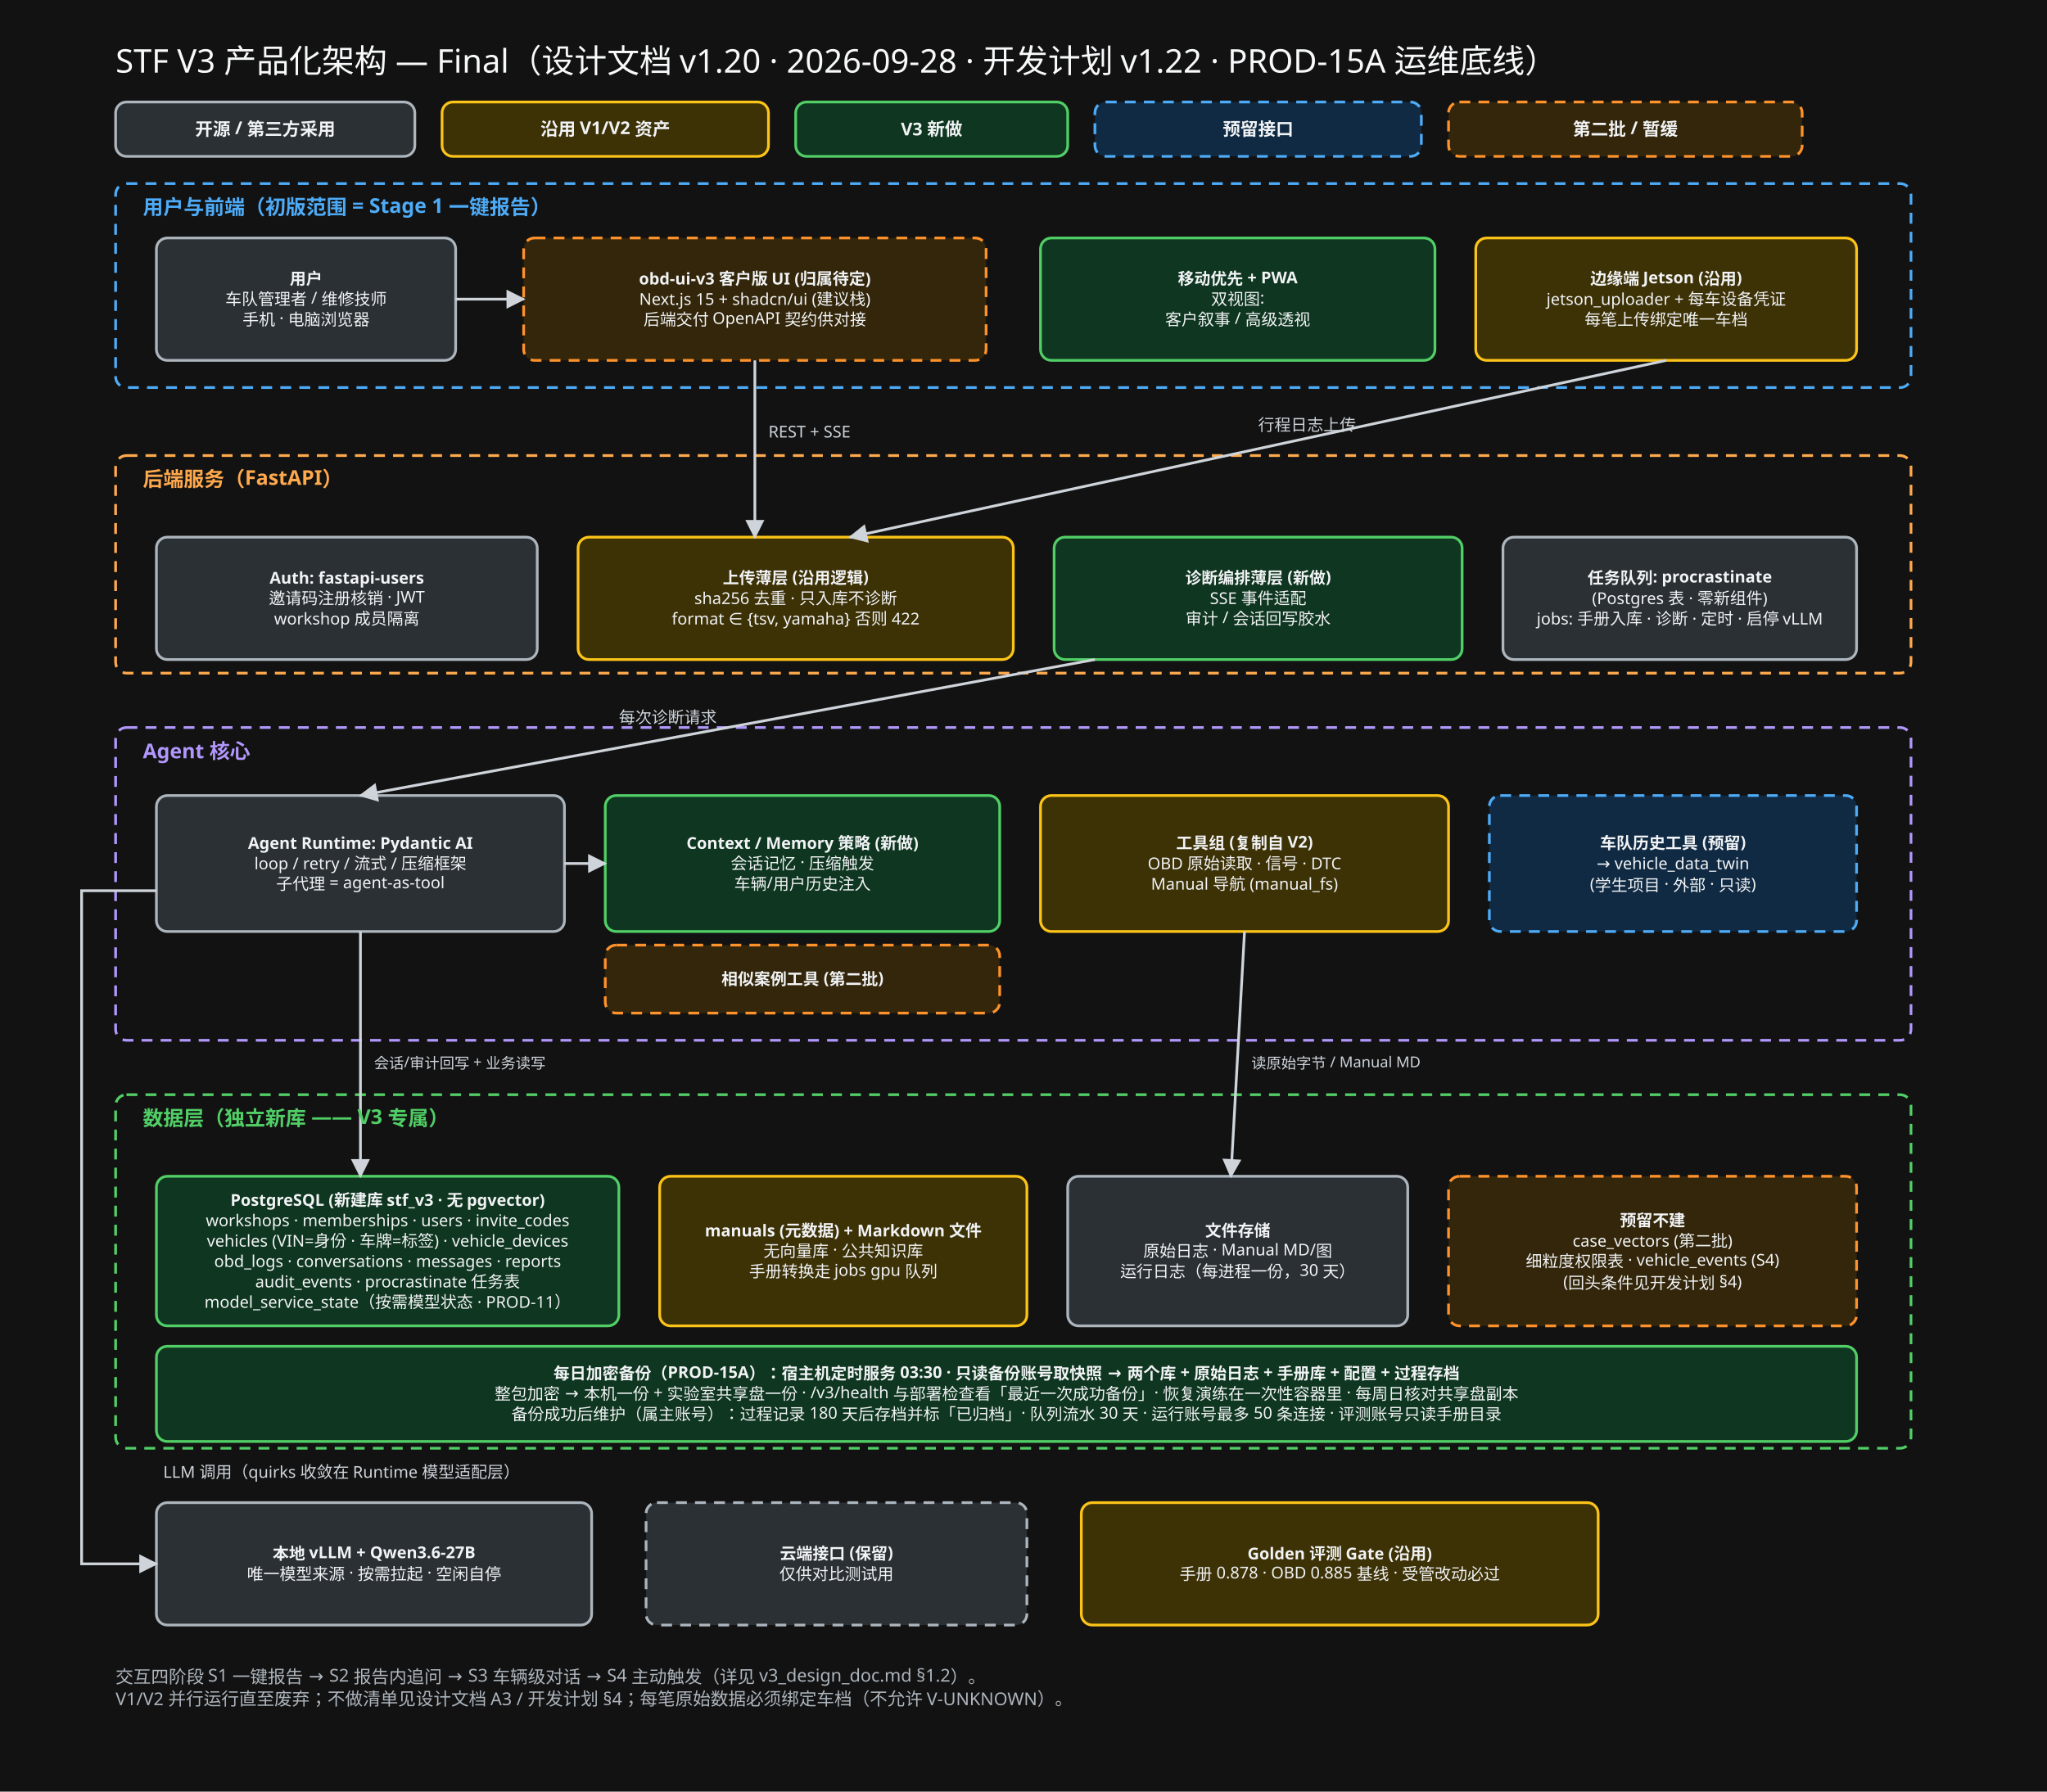
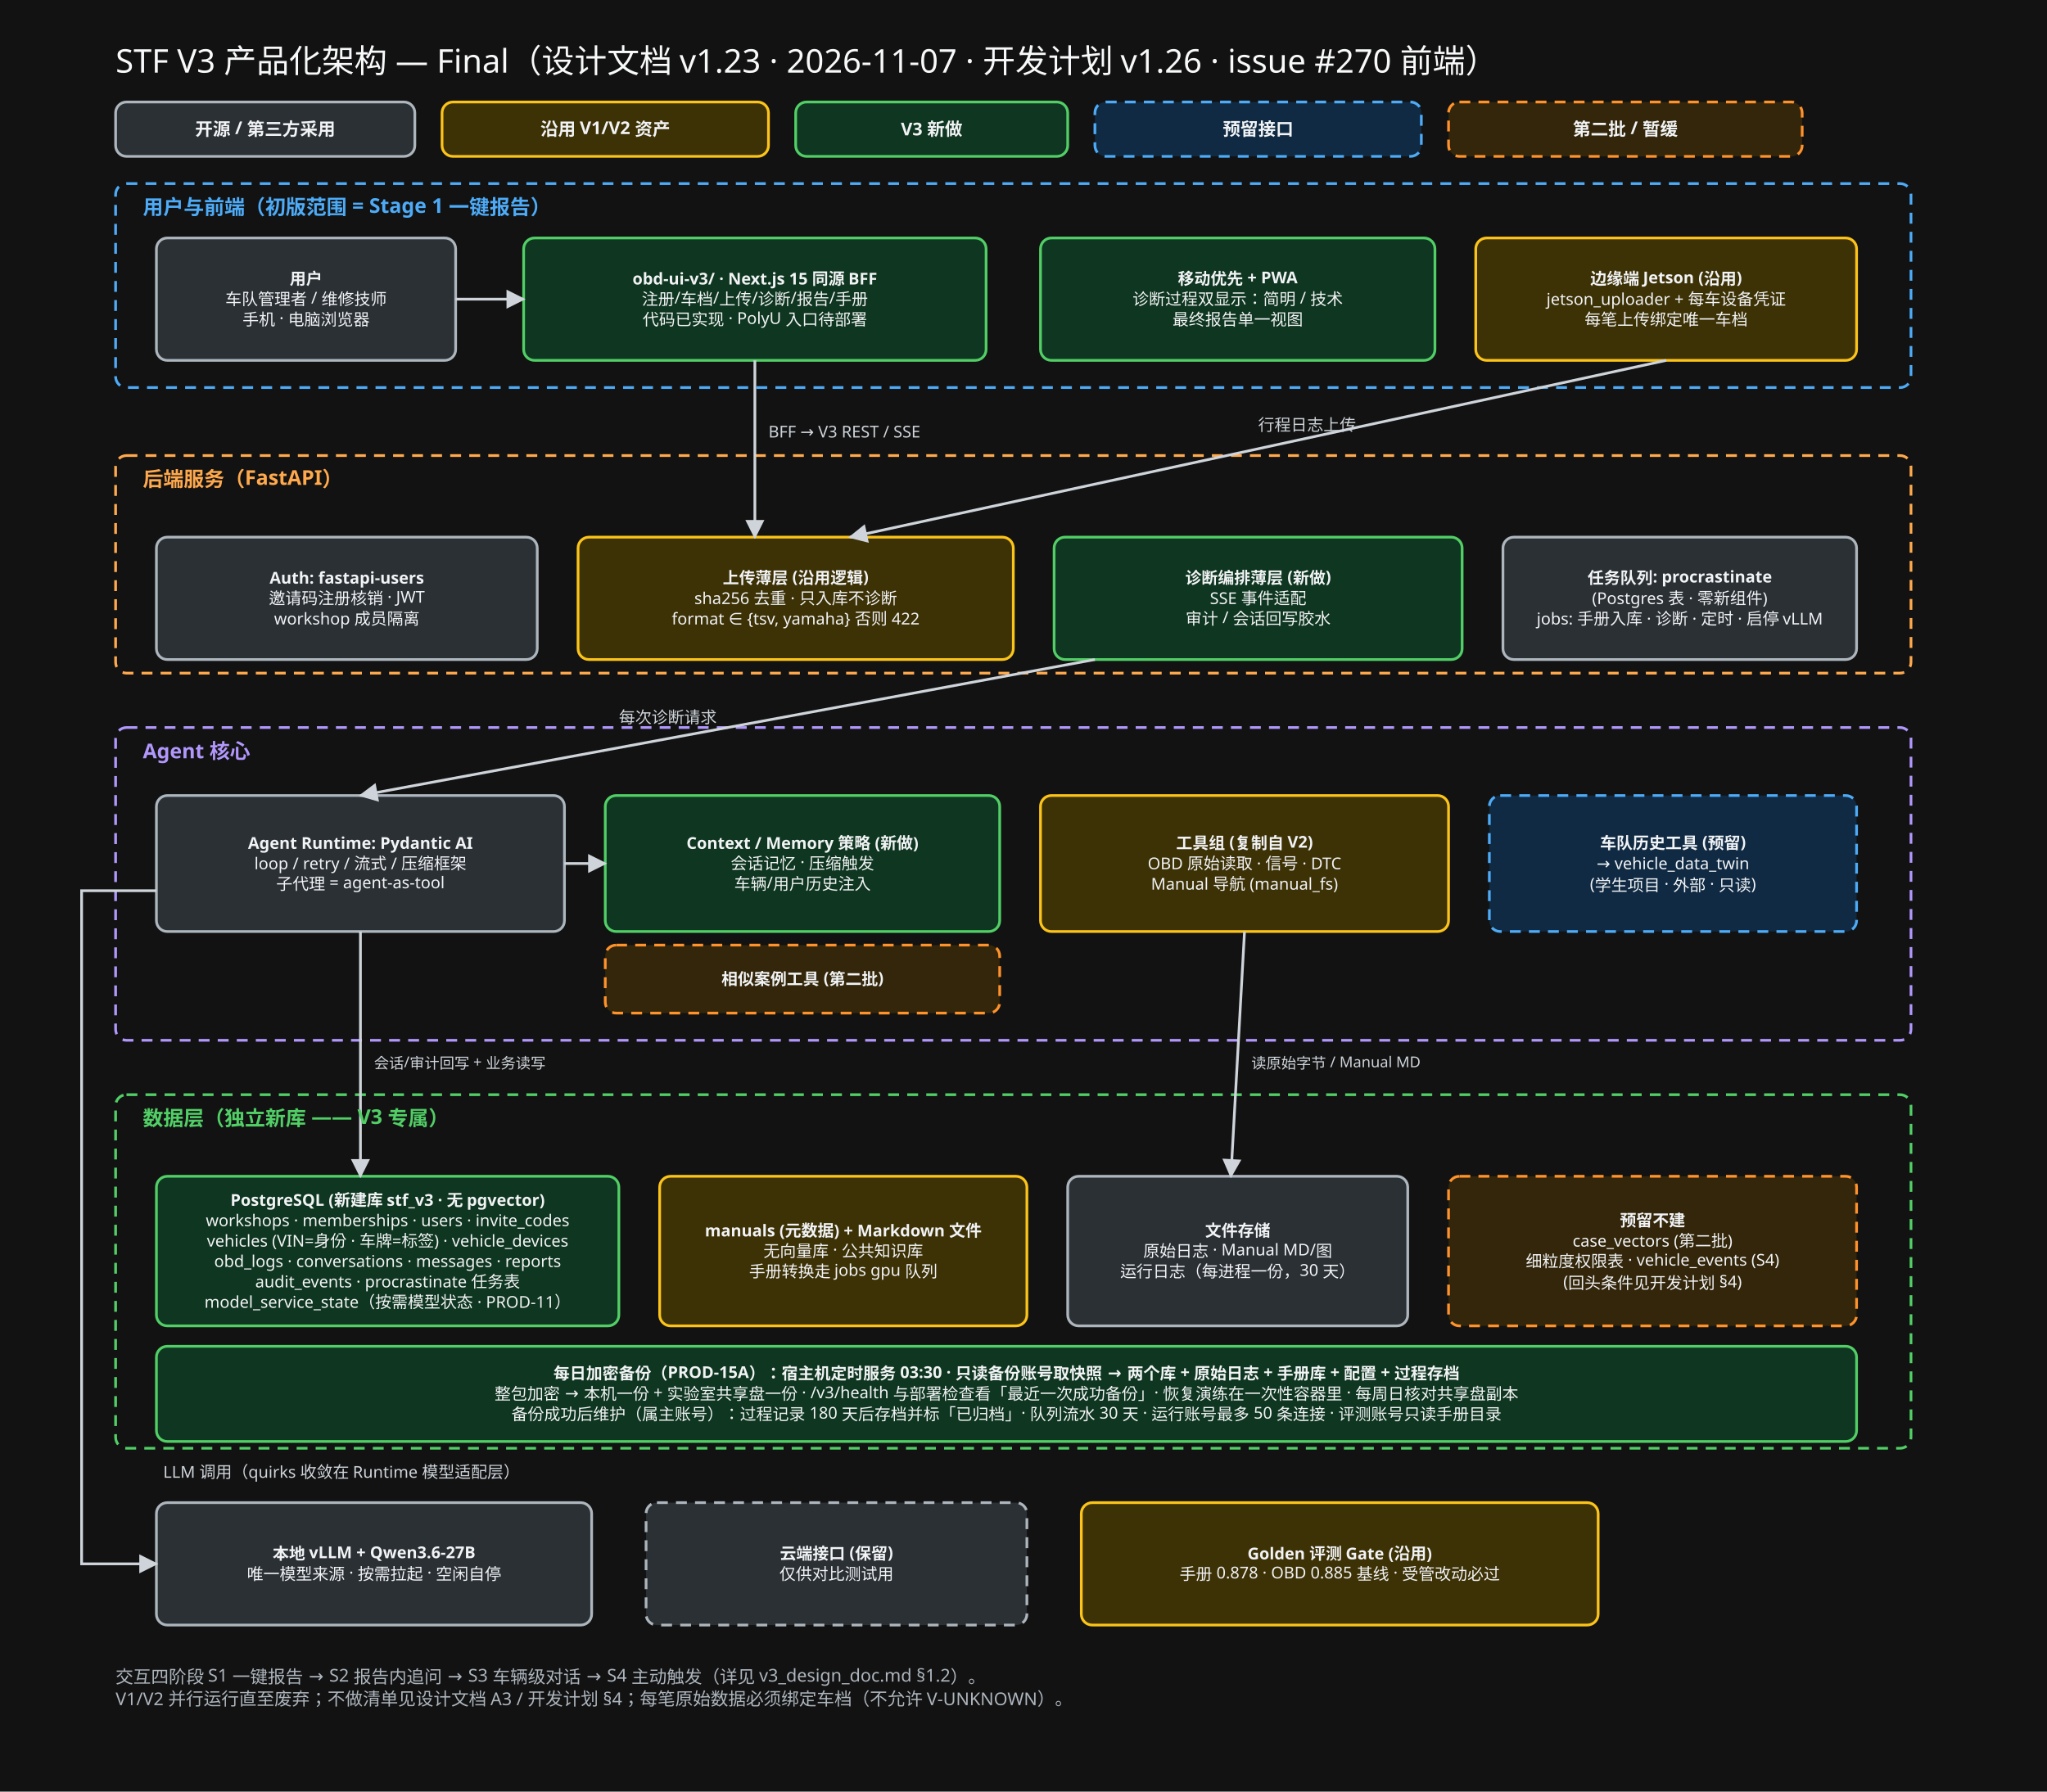
<svg xmlns="http://www.w3.org/2000/svg" viewBox="-25 -75 1505 1317.5" font-family="Segoe UI, Microsoft YaHei, sans-serif">
  <defs>
    <marker id="ah" viewBox="0 0 10 10" refX="9" refY="5" markerWidth="7" markerHeight="7" orient="auto-start-reverse">
      <path d="M0,0 L10,5 L0,10 z" fill="#ced4da" />
    </marker>
  </defs>
  <rect x="-25" y="-75" width="1505" height="1317.5" fill="#121212" />
  <rect x="60" y="0" width="220" height="40" rx="8" fill="#2b3035" stroke="#adb5bd" stroke-width="2" />
  <rect x="300" y="0" width="240" height="40" rx="8" fill="#3d3106" stroke="#fcc419" stroke-width="2" />
  <rect x="560" y="0" width="200" height="40" rx="8" fill="#0f3620" stroke="#51cf66" stroke-width="2" />
  <rect x="780" y="0" width="240" height="40" rx="8" fill="#102a43" stroke="#4dabf7" stroke-width="2" stroke-dasharray="8 6" />
  <rect x="1040" y="0" width="260" height="40" rx="8" fill="#33260a" stroke="#ff922b" stroke-width="2" stroke-dasharray="8 6" />
  <rect x="60" y="60" width="1320" height="150" rx="8" fill="transparent" stroke="#4dabf7" stroke-width="2" stroke-dasharray="8 6" />
  <rect x="90" y="100" width="220" height="90" rx="8" fill="#2b3035" stroke="#adb5bd" stroke-width="2" />
-   <rect x="360" y="100" width="340" height="90" rx="8" fill="#33260a" stroke="#ff922b" stroke-width="2" stroke-dasharray="8 6" />
+   <rect x="360" y="100" width="340" height="90" rx="8" fill="#0f3620" stroke="#51cf66" stroke-width="2" />
  <rect x="740" y="100" width="290" height="90" rx="8" fill="#0f3620" stroke="#51cf66" stroke-width="2" />
  <rect x="1060" y="100" width="280" height="90" rx="8" fill="#3d3106" stroke="#fcc419" stroke-width="2" />
  <rect x="60" y="260" width="1320" height="160" rx="8" fill="transparent" stroke="#ffa94d" stroke-width="2" stroke-dasharray="8 6" />
  <rect x="90" y="320" width="280" height="90" rx="8" fill="#2b3035" stroke="#adb5bd" stroke-width="2" />
  <rect x="400" y="320" width="320" height="90" rx="8" fill="#3d3106" stroke="#fcc419" stroke-width="2" />
  <rect x="750" y="320" width="300" height="90" rx="8" fill="#0f3620" stroke="#51cf66" stroke-width="2" />
  <rect x="1080" y="320" width="260" height="90" rx="8" fill="#2b3035" stroke="#adb5bd" stroke-width="2" />
  <rect x="60" y="460" width="1320" height="230" rx="8" fill="transparent" stroke="#b197fc" stroke-width="2" stroke-dasharray="8 6" />
  <rect x="90" y="510" width="300" height="100" rx="8" fill="#2b3035" stroke="#adb5bd" stroke-width="2" />
  <rect x="420" y="510" width="290" height="100" rx="8" fill="#0f3620" stroke="#51cf66" stroke-width="2" />
  <rect x="740" y="510" width="300" height="100" rx="8" fill="#3d3106" stroke="#fcc419" stroke-width="2" />
  <rect x="1070" y="510" width="270" height="100" rx="8" fill="#102a43" stroke="#4dabf7" stroke-width="2" stroke-dasharray="8 6" />
  <rect x="420" y="620" width="290" height="50" rx="8" fill="#33260a" stroke="#ff922b" stroke-width="2" stroke-dasharray="8 6" />
  <rect x="60" y="730" width="1320" height="260" rx="8" fill="transparent" stroke="#51cf66" stroke-width="2" stroke-dasharray="8 6" />
  <rect x="90" y="790" width="340" height="110" rx="8" fill="#0f3620" stroke="#51cf66" stroke-width="2" />
  <rect x="460" y="790" width="270" height="110" rx="8" fill="#3d3106" stroke="#fcc419" stroke-width="2" />
  <rect x="760" y="790" width="250" height="110" rx="8" fill="#2b3035" stroke="#adb5bd" stroke-width="2" />
  <rect x="1040" y="790" width="300" height="110" rx="8" fill="#33260a" stroke="#ff922b" stroke-width="2" stroke-dasharray="8 6" />
  <rect x="90" y="915" width="1250" height="70" rx="8" fill="#0f3620" stroke="#51cf66" stroke-width="2" />
  <rect x="90" y="1030" width="320" height="90" rx="8" fill="#2b3035" stroke="#adb5bd" stroke-width="2" />
  <rect x="450" y="1030" width="280" height="90" rx="8" fill="#2b3035" stroke="#adb5bd" stroke-width="2" stroke-dasharray="8 6" />
  <rect x="770" y="1030" width="380" height="90" rx="8" fill="#3d3106" stroke="#fcc419" stroke-width="2" />
  <polyline points="310,145 360,145" fill="none" stroke="#ced4da" stroke-width="2" marker-end="url(#ah)" />
  <polyline points="530,190 530,320" fill="none" stroke="#ced4da" stroke-width="2" marker-end="url(#ah)" />
  <polyline points="1200,190 600,320" fill="none" stroke="#ced4da" stroke-width="2" marker-end="url(#ah)" />
  <polyline points="780,410 240,510" fill="none" stroke="#ced4da" stroke-width="2" marker-end="url(#ah)" />
  <polyline points="390,560 420,560" fill="none" stroke="#ced4da" stroke-width="2" marker-end="url(#ah)" />
  <polyline points="240,610 240,790" fill="none" stroke="#ced4da" stroke-width="2" marker-end="url(#ah)" />
  <polyline points="890,610 880,790" fill="none" stroke="#ced4da" stroke-width="2" marker-end="url(#ah)" />
  <polyline points="90,580 35,580 35,1075 90,1075" fill="none" stroke="#ced4da" stroke-width="2" marker-end="url(#ah)" />
-   <text x="60" y="-21.60" font-size="24" fill="#f8f9fa">STF V3 产品化架构 — Final（设计文档 v1.20 · 2026-09-28 · 开发计划 v1.22 · PROD-15A 运维底线）</text>
+   <text x="60" y="-21.60" font-size="24" fill="#f8f9fa">STF V3 产品化架构 — Final（设计文档 v1.23 · 2026-11-07 · 开发计划 v1.26 · issue #270 前端）</text>
  <text x="170.0" y="24.55" text-anchor="middle" font-size="13" fill="#f1f3f5" font-weight="600">开源 / 第三方采用</text>
  <text x="420.0" y="24.55" text-anchor="middle" font-size="13" fill="#f1f3f5" font-weight="600">沿用 V1/V2 资产</text>
  <text x="660.0" y="24.55" text-anchor="middle" font-size="13" fill="#f1f3f5" font-weight="600">V3 新做</text>
  <text x="900.0" y="24.55" text-anchor="middle" font-size="13" fill="#f1f3f5" font-weight="600">预留接口</text>
  <text x="1170.0" y="24.55" text-anchor="middle" font-size="13" fill="#f1f3f5" font-weight="600">第二批 / 暂缓</text>
  <text x="80" y="82.62" font-size="15" fill="#4dabf7" font-weight="600">用户与前端（初版范围 = Stage 1 一键报告）</text>
  <text x="200.0" y="134.20" text-anchor="middle" font-size="12" fill="#f1f3f5" font-weight="600">用户</text>
  <text x="200.0" y="149.20" text-anchor="middle" font-size="12" fill="#f1f3f5">车队管理者 / 维修技师</text>
  <text x="200.0" y="164.20" text-anchor="middle" font-size="12" fill="#f1f3f5">手机 · 电脑浏览器</text>
-   <text x="530.0" y="134.20" text-anchor="middle" font-size="12" fill="#f1f3f5" font-weight="600">obd-ui-v3 客户版 UI (归属待定)</text>
-   <text x="530.0" y="149.20" text-anchor="middle" font-size="12" fill="#f1f3f5">Next.js 15 + shadcn/ui (建议栈)</text>
-   <text x="530.0" y="164.20" text-anchor="middle" font-size="12" fill="#f1f3f5">后端交付 OpenAPI 契约供对接</text>
+   <text x="530.0" y="134.20" text-anchor="middle" font-size="12" fill="#f1f3f5" font-weight="600">obd-ui-v3/ · Next.js 15 同源 BFF</text>
+   <text x="530.0" y="149.20" text-anchor="middle" font-size="12" fill="#f1f3f5">注册/车档/上传/诊断/报告/手册</text>
+   <text x="530.0" y="164.20" text-anchor="middle" font-size="12" fill="#f1f3f5">代码已实现 · PolyU 入口待部署</text>
  <text x="885.0" y="134.20" text-anchor="middle" font-size="12" fill="#f1f3f5" font-weight="600">移动优先 + PWA</text>
-   <text x="885.0" y="149.20" text-anchor="middle" font-size="12" fill="#f1f3f5">双视图:</text>
-   <text x="885.0" y="164.20" text-anchor="middle" font-size="12" fill="#f1f3f5">客户叙事 / 高级透视</text>
+   <text x="885.0" y="149.20" text-anchor="middle" font-size="12" fill="#f1f3f5">诊断过程双显示：简明 / 技术</text>
+   <text x="885.0" y="164.20" text-anchor="middle" font-size="12" fill="#f1f3f5">最终报告单一视图</text>
  <text x="1200.0" y="134.20" text-anchor="middle" font-size="12" fill="#f1f3f5" font-weight="600">边缘端 Jetson (沿用)</text>
  <text x="1200.0" y="149.20" text-anchor="middle" font-size="12" fill="#f1f3f5">jetson_uploader + 每车设备凭证</text>
  <text x="1200.0" y="164.20" text-anchor="middle" font-size="12" fill="#f1f3f5">每笔上传绑定唯一车档</text>
-   <text x="540" y="246.70" font-size="12" fill="#ced4da">REST + SSE</text>
+   <text x="540" y="246.70" font-size="12" fill="#ced4da">BFF → V3 REST / SSE</text>
  <text x="900" y="241.70" font-size="12" fill="#ced4da">行程日志上传</text>
  <text x="80" y="282.62" font-size="15" fill="#ffa94d" font-weight="600">后端服务（FastAPI）</text>
  <text x="230.0" y="354.20" text-anchor="middle" font-size="12" fill="#f1f3f5" font-weight="600">Auth: fastapi-users</text>
  <text x="230.0" y="369.20" text-anchor="middle" font-size="12" fill="#f1f3f5">邀请码注册核销 · JWT</text>
  <text x="230.0" y="384.20" text-anchor="middle" font-size="12" fill="#f1f3f5">workshop 成员隔离</text>
  <text x="560.0" y="354.20" text-anchor="middle" font-size="12" fill="#f1f3f5" font-weight="600">上传薄层 (沿用逻辑)</text>
  <text x="560.0" y="369.20" text-anchor="middle" font-size="12" fill="#f1f3f5">sha256 去重 · 只入库不诊断</text>
  <text x="560.0" y="384.20" text-anchor="middle" font-size="12" fill="#f1f3f5">format ∈ {tsv, yamaha} 否则 422</text>
  <text x="900.0" y="354.20" text-anchor="middle" font-size="12" fill="#f1f3f5" font-weight="600">诊断编排薄层 (新做)</text>
  <text x="900.0" y="369.20" text-anchor="middle" font-size="12" fill="#f1f3f5">SSE 事件适配</text>
  <text x="900.0" y="384.20" text-anchor="middle" font-size="12" fill="#f1f3f5">审计 / 会话回写胶水</text>
  <text x="1210.0" y="354.20" text-anchor="middle" font-size="12" fill="#f1f3f5" font-weight="600">任务队列: procrastinate</text>
  <text x="1210.0" y="369.20" text-anchor="middle" font-size="12" fill="#f1f3f5">(Postgres 表 · 零新组件)</text>
  <text x="1210.0" y="384.20" text-anchor="middle" font-size="12" fill="#f1f3f5">jobs: 手册入库 · 诊断 · 定时 · 启停 vLLM</text>
  <text x="430" y="456.70" font-size="12" fill="#ced4da">每次诊断请求</text>
  <text x="80" y="482.62" font-size="15" fill="#b197fc" font-weight="600">Agent 核心</text>
  <text x="240.0" y="549.20" text-anchor="middle" font-size="12" fill="#f1f3f5" font-weight="600">Agent Runtime: Pydantic AI</text>
  <text x="240.0" y="564.20" text-anchor="middle" font-size="12" fill="#f1f3f5">loop / retry / 流式 / 压缩框架</text>
  <text x="240.0" y="579.20" text-anchor="middle" font-size="12" fill="#f1f3f5">子代理 = agent-as-tool</text>
  <text x="565.0" y="549.20" text-anchor="middle" font-size="12" fill="#f1f3f5" font-weight="600">Context / Memory 策略 (新做)</text>
  <text x="565.0" y="564.20" text-anchor="middle" font-size="12" fill="#f1f3f5">会话记忆 · 压缩触发</text>
  <text x="565.0" y="579.20" text-anchor="middle" font-size="12" fill="#f1f3f5">车辆/用户历史注入</text>
  <text x="890.0" y="549.20" text-anchor="middle" font-size="12" fill="#f1f3f5" font-weight="600">工具组 (复制自 V2)</text>
  <text x="890.0" y="564.20" text-anchor="middle" font-size="12" fill="#f1f3f5">OBD 原始读取 · 信号 · DTC</text>
  <text x="890.0" y="579.20" text-anchor="middle" font-size="12" fill="#f1f3f5">Manual 导航 (manual_fs)</text>
  <text x="1205.0" y="549.20" text-anchor="middle" font-size="12" fill="#f1f3f5" font-weight="600">车队历史工具 (预留)</text>
  <text x="1205.0" y="564.20" text-anchor="middle" font-size="12" fill="#f1f3f5">→ vehicle_data_twin</text>
  <text x="1205.0" y="579.20" text-anchor="middle" font-size="12" fill="#f1f3f5">(学生项目 · 外部 · 只读)</text>
  <text x="565.0" y="649.20" text-anchor="middle" font-size="12" fill="#f1f3f5" font-weight="600">相似案例工具 (第二批)</text>
  <text x="80" y="752.62" font-size="15" fill="#51cf66" font-weight="600">数据层（独立新库 —— V3 专属）</text>
  <text x="260.0" y="811.70" text-anchor="middle" font-size="12" fill="#f1f3f5" font-weight="600">PostgreSQL (新建库 stf_v3 · 无 pgvector)</text>
  <text x="260.0" y="826.70" text-anchor="middle" font-size="12" fill="#f1f3f5">workshops · memberships · users · invite_codes</text>
  <text x="260.0" y="841.70" text-anchor="middle" font-size="12" fill="#f1f3f5">vehicles (VIN=身份 · 车牌=标签) · vehicle_devices</text>
  <text x="260.0" y="856.70" text-anchor="middle" font-size="12" fill="#f1f3f5">obd_logs · conversations · messages · reports</text>
  <text x="260.0" y="871.70" text-anchor="middle" font-size="12" fill="#f1f3f5">audit_events · procrastinate 任务表</text>
  <text x="260.0" y="886.70" text-anchor="middle" font-size="12" fill="#f1f3f5">model_service_state（按需模型状态 · PROD-11）</text>
  <text x="595.0" y="834.20" text-anchor="middle" font-size="12" fill="#f1f3f5" font-weight="600">manuals (元数据) + Markdown 文件</text>
  <text x="595.0" y="849.20" text-anchor="middle" font-size="12" fill="#f1f3f5">无向量库 · 公共知识库</text>
  <text x="595.0" y="864.20" text-anchor="middle" font-size="12" fill="#f1f3f5">手册转换走 jobs gpu 队列</text>
  <text x="885.0" y="834.20" text-anchor="middle" font-size="12" fill="#f1f3f5" font-weight="600">文件存储</text>
  <text x="885.0" y="849.20" text-anchor="middle" font-size="12" fill="#f1f3f5">原始日志 · Manual MD/图</text>
  <text x="885.0" y="864.20" text-anchor="middle" font-size="12" fill="#f1f3f5">运行日志（每进程一份，30 天）</text>
  <text x="1190.0" y="826.70" text-anchor="middle" font-size="12" fill="#f1f3f5" font-weight="600">预留不建</text>
  <text x="1190.0" y="841.70" text-anchor="middle" font-size="12" fill="#f1f3f5">case_vectors (第二批)</text>
  <text x="1190.0" y="856.70" text-anchor="middle" font-size="12" fill="#f1f3f5">细粒度权限表 · vehicle_events (S4)</text>
  <text x="1190.0" y="871.70" text-anchor="middle" font-size="12" fill="#f1f3f5">(回头条件见开发计划 §4)</text>
  <text x="715.0" y="939.20" text-anchor="middle" font-size="12" fill="#f1f3f5" font-weight="600">每日加密备份（PROD-15A）：宿主机定时服务 03:30 · 只读备份账号取快照 → 两个库 + 原始日志 + 手册库 + 配置 + 过程存档</text>
  <text x="715.0" y="954.20" text-anchor="middle" font-size="12" fill="#f1f3f5">整包加密 → 本机一份 + 实验室共享盘一份 · /v3/health 与部署检查看「最近一次成功备份」· 恢复演练在一次性容器里 · 每周日核对共享盘副本</text>
  <text x="715.0" y="969.20" text-anchor="middle" font-size="12" fill="#f1f3f5">备份成功后维护（属主账号）：过程记录 180 天后存档并标「已归档」· 队列流水 30 天 · 运行账号最多 50 条连接 · 评测账号只读手册目录</text>
  <text x="250" y="710.73" font-size="11" fill="#ced4da">会话/审计回写 + 业务读写</text>
  <text x="895" y="710.73" font-size="11" fill="#ced4da">读原始字节 / Manual MD</text>
  <text x="250.0" y="1071.70" text-anchor="middle" font-size="12" fill="#f1f3f5" font-weight="600">本地 vLLM + Qwen3.6-27B</text>
  <text x="250.0" y="1086.70" text-anchor="middle" font-size="12" fill="#f1f3f5">唯一模型来源 · 按需拉起 · 空闲自停</text>
  <text x="590.0" y="1071.70" text-anchor="middle" font-size="12" fill="#f1f3f5" font-weight="600">云端接口 (保留)</text>
  <text x="590.0" y="1086.70" text-anchor="middle" font-size="12" fill="#f1f3f5">仅供对比测试用</text>
  <text x="960.0" y="1071.70" text-anchor="middle" font-size="12" fill="#f1f3f5" font-weight="600">Golden 评测 Gate (沿用)</text>
  <text x="960.0" y="1086.70" text-anchor="middle" font-size="12" fill="#f1f3f5">手册 0.878 · OBD 0.885 基线 · 受管改动必过</text>
  <text x="95" y="1011.70" font-size="12" fill="#ced4da">LLM 调用（quirks 收敛在 Runtime 模型适配层）</text>
  <text x="60" y="1162.67" font-size="13" fill="#adb5bd">交互四阶段 S1 一键报告 → S2 报告内追问 → S3 车辆级对话 → S4 主动触发（详见 v3_design_doc.md §1.2）。</text>
  <text x="60" y="1178.92" font-size="13" fill="#adb5bd">V1/V2 并行运行直至废弃；不做清单见设计文档 A3 / 开发计划 §4；每笔原始数据必须绑定车档（不允许 V-UNKNOWN）。</text>
</svg>
